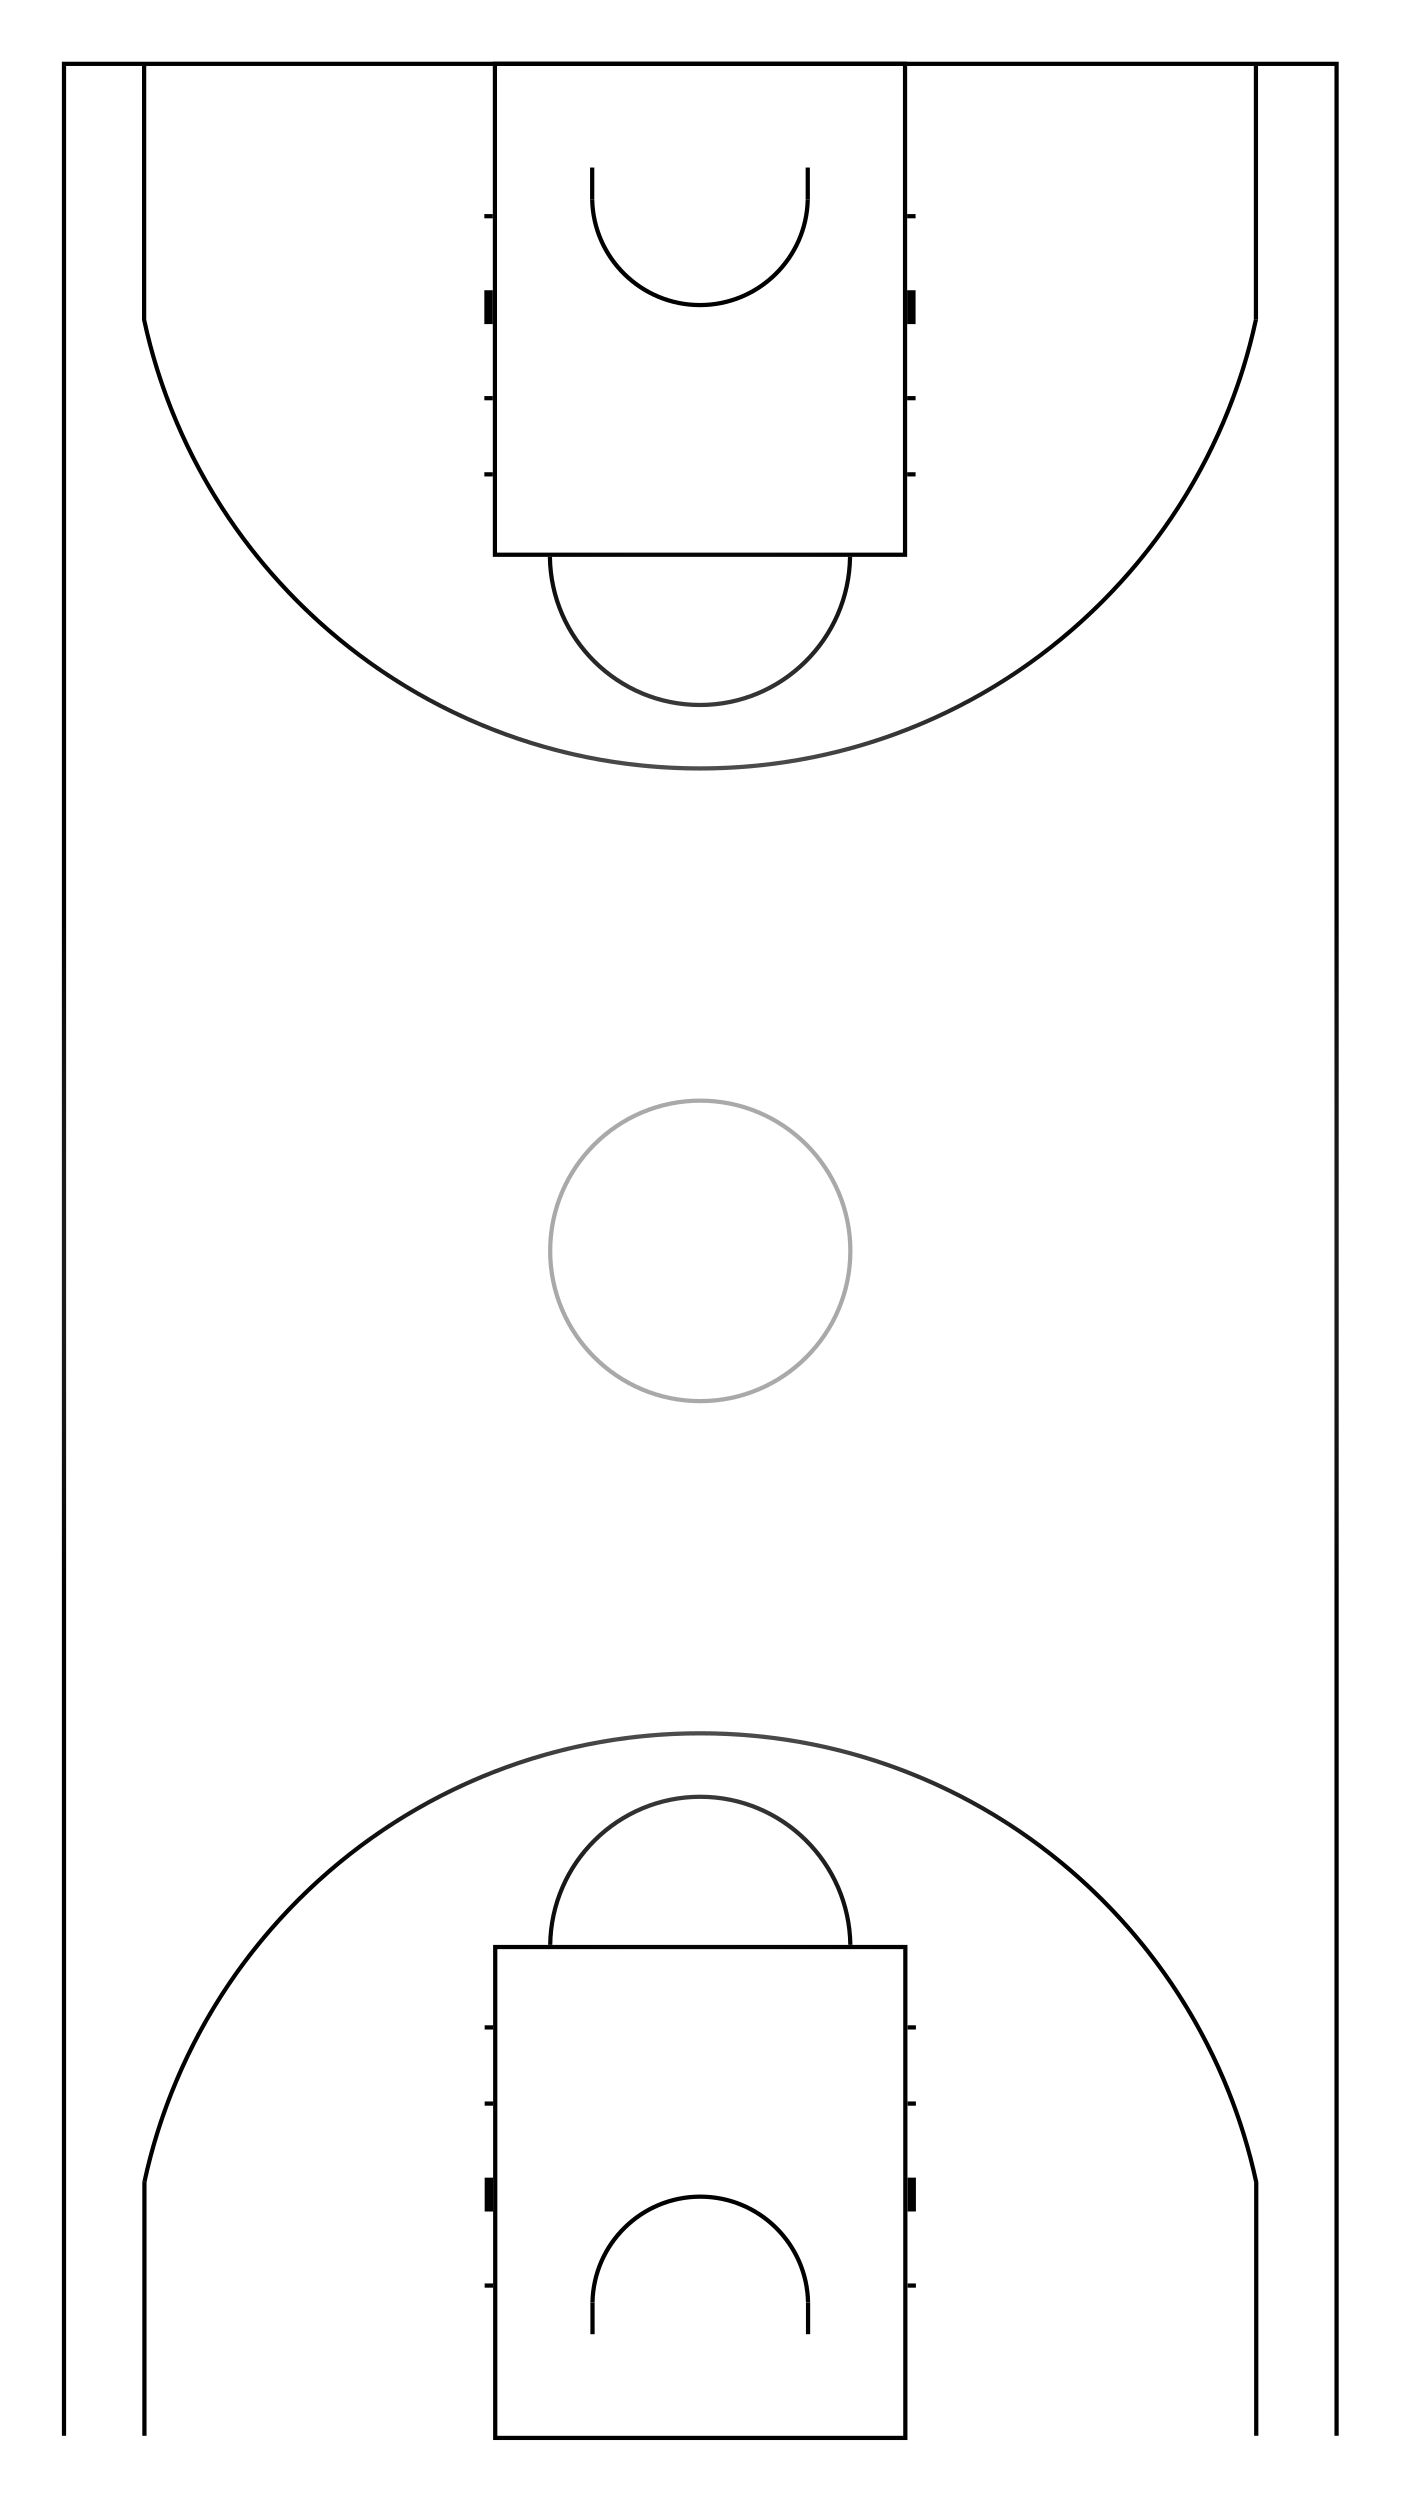
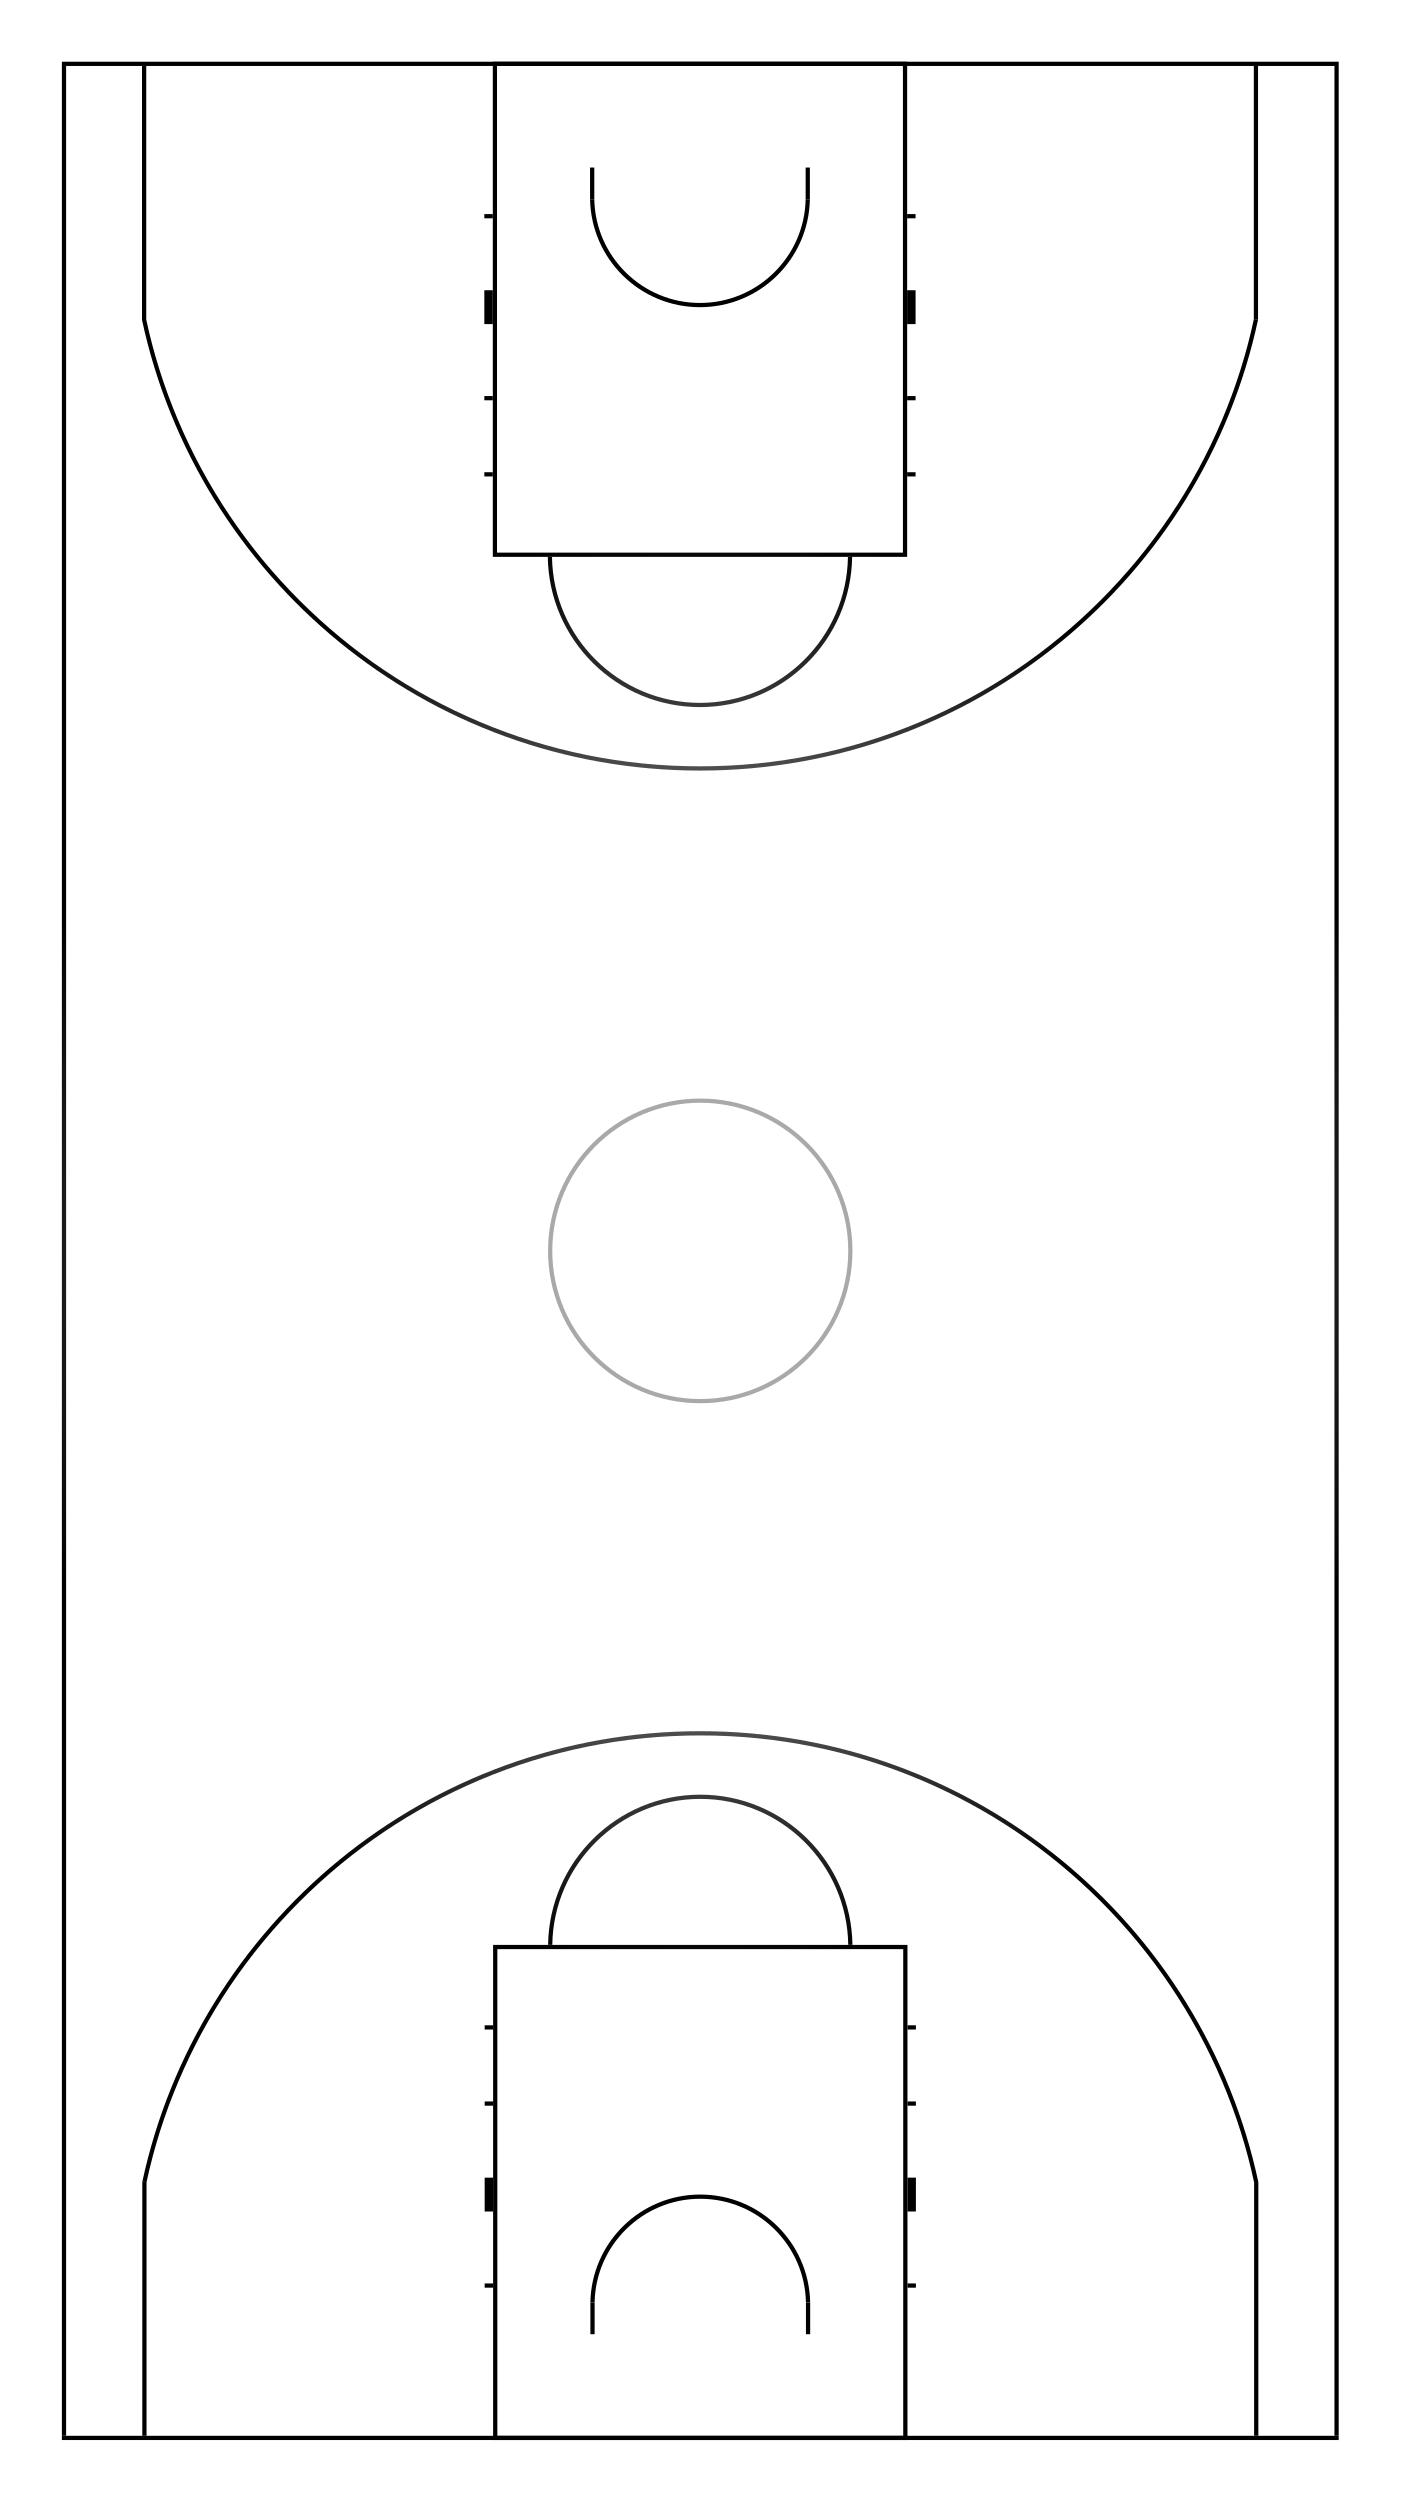
<svg xmlns="http://www.w3.org/2000/svg" class="court-art" viewBox="36 36 470 838" preserveAspectRatio="xMidYMid meet" fill="currentColor" aria-hidden="true" focusable="false">
  <defs>
    <radialGradient id="court-fade" gradientUnits="userSpaceOnUse" cx="271" cy="455" r="335">
      <stop offset="0%" stop-color="#fff" stop-opacity="0.18" />
      <stop offset="42%" stop-color="#fff" stop-opacity="0.62" />
      <stop offset="72%" stop-color="#fff" stop-opacity="1" />
    </radialGradient>
    <mask id="court-mask" maskUnits="userSpaceOnUse" x="36" y="36" width="470" height="838">
      <rect x="36" y="36" width="470" height="838" fill="url(#court-fade)" />
    </mask>
  </defs>
  <g mask="url(#court-mask)">
    <g>
      <g />
      <g>
        <g>
          <g>
            <rect x="56.74" y="58.11" width="1.42" height="794.36" />
            <rect x="483.31" y="58.11" width="1.42" height="794.36" />
            <rect x="56.74" y="56.69" width="427.99" height="1.42" />
+             <rect x="56.74" y="852.48" width="427.99" height="1.42" />
          </g>
          <path d="M270.73,405.65 c27.35,0,49.6,22.27,49.6,49.65s-22.25,49.65-49.6,49.65c-27.35,0-49.6-22.27-49.6-49.65S243.38,405.65,270.73,405.65 M270.73,404.23c-28.18,0-51.02,22.86-51.02,51.07s22.84,51.07,51.02,51.07s51.02-22.86,51.02-51.07S298.91,404.23,270.73,404.23 L270.73,404.23z" />
        </g>
        <g>
          <rect x="83.7" y="767.3" width="1.42" height="85.18" />
          <rect x="456.38" y="767.43" width="1.42" height="85.04" />
          <path d="M457.8,767.44l-1.41,0.1h-0.01c-2.47-11.52-6.04-22.79-10.67-33.74c-9.56-22.63-23.26-42.96-40.7-60.42 c-17.44-17.45-37.75-31.16-60.36-40.73c-23.41-9.91-48.28-14.93-73.91-14.93c-25.64,0-50.51,5.02-73.92,14.93 c-22.61,9.58-42.92,23.28-60.36,40.73c-17.44,17.46-31.13,37.79-40.7,60.42c-4.61,10.91-8.16,22.13-10.63,33.6h-0.01l-1.41-0.09 c18.56-86.32,95.24-151.02,187.03-151.02C362.57,616.29,439.29,681.06,457.8,767.44z" />
        </g>
        <g>
          <g>
            <path d="M338.76,689.35v163.13H202.71V689.35H338.76 M340.18,687.93H201.29v165.97h138.89V687.93L340.18,687.93z" />
            <path d="M321.74,687.93h-1.41c-0.37-27.05-22.48-48.94-49.6-48.94c-27.12,0-49.23,21.89-49.6,48.94h-1.41 c0.37-27.87,23.06-50.36,51.01-50.36C298.68,637.57,321.37,660.05,321.74,687.93z" />
          </g>
          <g>
            <rect x="340.18" y="801.41" width="2.83" height="1.42" />
            <rect x="340.18" y="765.94" width="2.83" height="11.35" />
            <rect x="340.18" y="740.41" width="2.83" height="1.42" />
            <rect x="340.18" y="714.88" width="2.83" height="1.42" />
            <rect x="198.46" y="801.41" width="2.83" height="1.42" />
            <rect x="198.46" y="765.95" width="2.83" height="11.35" />
            <rect x="198.46" y="740.41" width="2.83" height="1.42" />
            <rect x="198.46" y="714.88" width="2.83" height="1.42" />
          </g>
        </g>
        <g>
          <rect x="306.15" y="807.79" width="1.42" height="10.64" />
          <path d="M307.57,807.79h-1.42c-0.37-19.23-16.11-34.76-35.42-34.76c-19.31,0-35.05,15.53-35.42,34.76h-1.42 c0.37-20.05,16.72-36.18,36.84-36.18C290.85,771.61,307.2,787.75,307.57,807.79z" />
          <rect x="233.9" y="807.79" width="1.42" height="10.64" />
        </g>
        <g />
        <g>
          <g>
            <rect x="83.6" y="58.11" width="1.42" height="85.18" />
            <rect x="456.28" y="58.11" width="1.42" height="85.04" />
            <path d="M457.7,143.15l-1.41-0.1h-0.01c-2.47,11.52-6.04,22.79-10.67,33.74c-9.56,22.63-23.26,42.96-40.7,60.42 c-17.44,17.45-37.75,31.16-60.36,40.73c-23.41,9.91-48.28,14.93-73.91,14.93c-25.64,0-50.51-5.02-73.92-14.93 c-22.61-9.58-42.92-23.28-60.36-40.73c-17.44-17.46-31.13-37.79-40.7-60.42c-4.61-10.91-8.16-22.13-10.63-33.6h-0.01l-1.41,0.09 c18.56,86.32,95.24,151.02,187.03,151.02C362.46,294.29,439.19,229.53,457.7,143.15z" />
          </g>
          <g>
            <g>
              <path d="M338.66,58.11v163.13H202.6V58.11H338.66 M340.07,56.69H201.19v165.97h138.89V56.69L340.07,56.69z" />
              <path d="M321.64,222.66h-1.41c-0.37,27.05-22.48,48.94-49.6,48.94c-27.12,0-49.23-21.89-49.6-48.94h-1.41 c0.37,27.87,23.06,50.36,51.01,50.36C298.58,273.02,321.27,250.53,321.64,222.66z" />
            </g>
            <g>
              <rect x="340.07" y="107.76" width="2.83" height="1.42" />
              <rect x="340.07" y="133.29" width="2.83" height="11.35" />
              <rect x="340.07" y="168.76" width="2.83" height="1.42" />
              <rect x="340.07" y="194.29" width="2.83" height="1.42" />
              <rect x="198.35" y="107.76" width="2.83" height="1.42" />
              <rect x="198.35" y="133.29" width="2.83" height="11.35" />
              <rect x="198.35" y="168.76" width="2.83" height="1.42" />
              <rect x="198.35" y="194.29" width="2.83" height="1.42" />
            </g>
          </g>
          <g>
            <rect x="306.05" y="92.16" width="1.42" height="10.64" />
            <path d="M307.47,102.79h-1.42c-0.37,19.23-16.11,34.76-35.42,34.76s-35.05-15.53-35.42-34.76h-1.42 c0.37,20.05,16.72,36.18,36.84,36.18S307.1,122.84,307.47,102.79z" />
            <rect x="233.79" y="92.16" width="1.42" height="10.64" />
          </g>
          <g />
        </g>
      </g>
    </g>
    <style type="text/css" />
  </g>
</svg>
